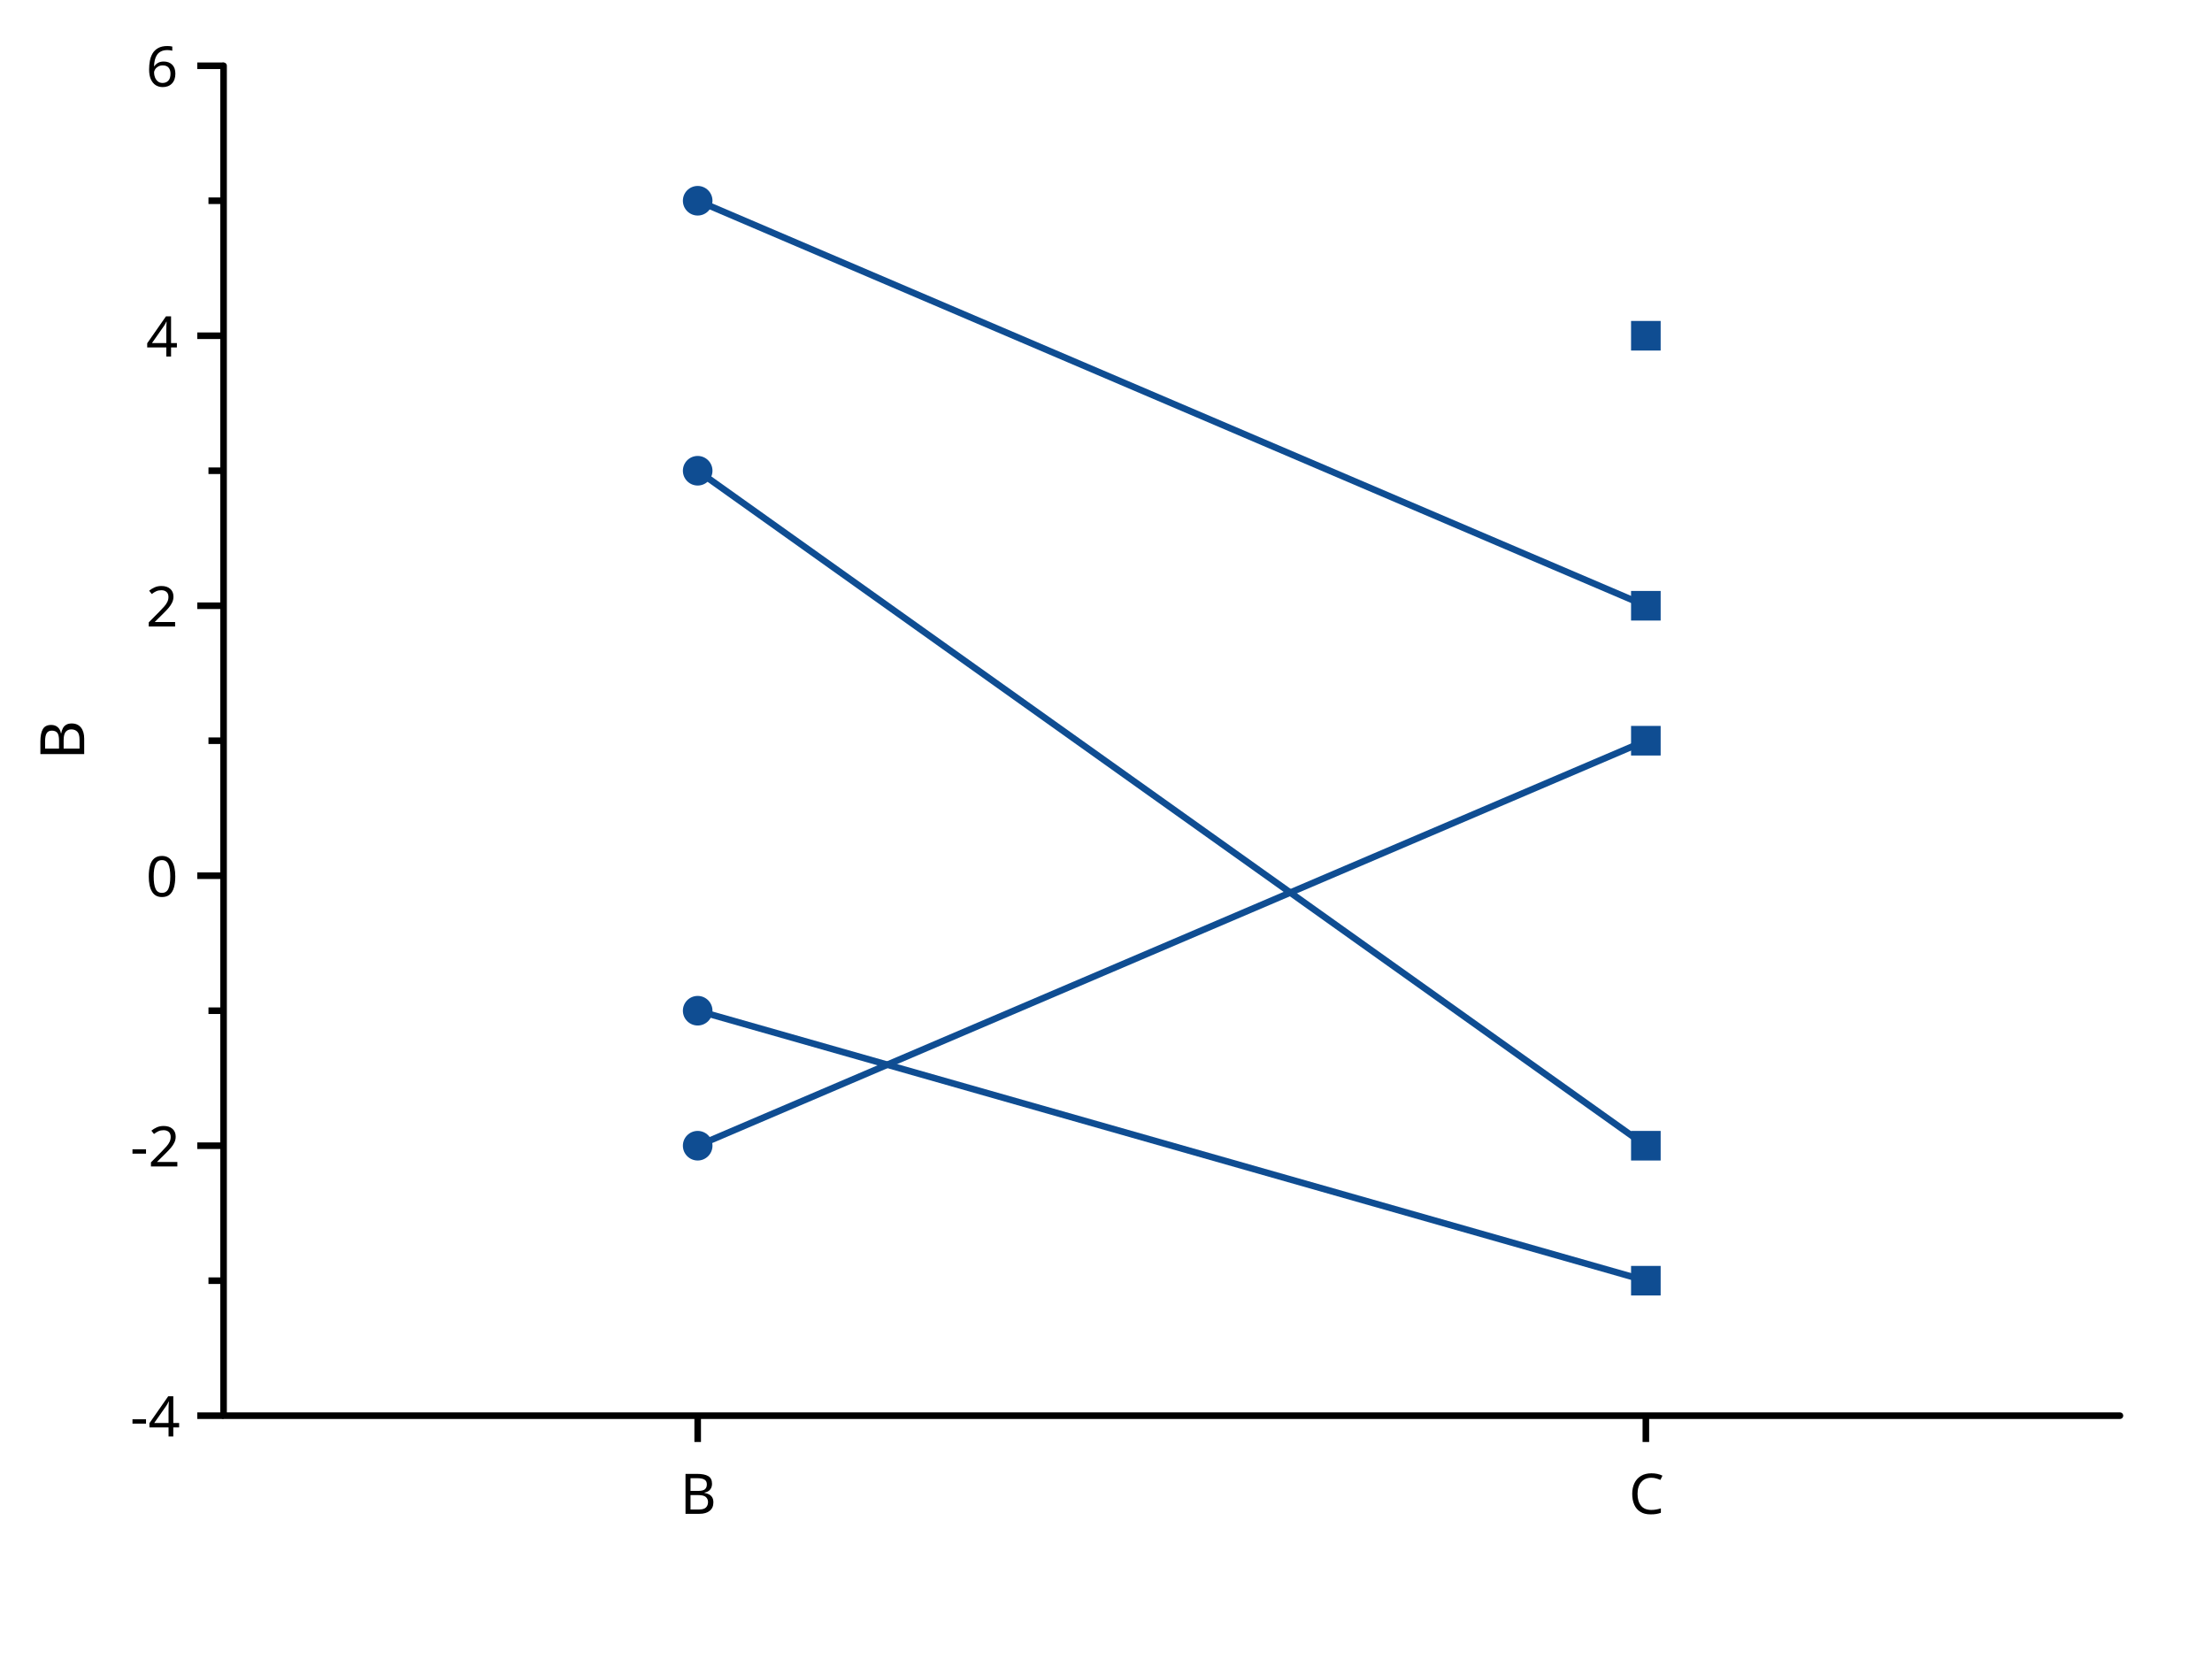
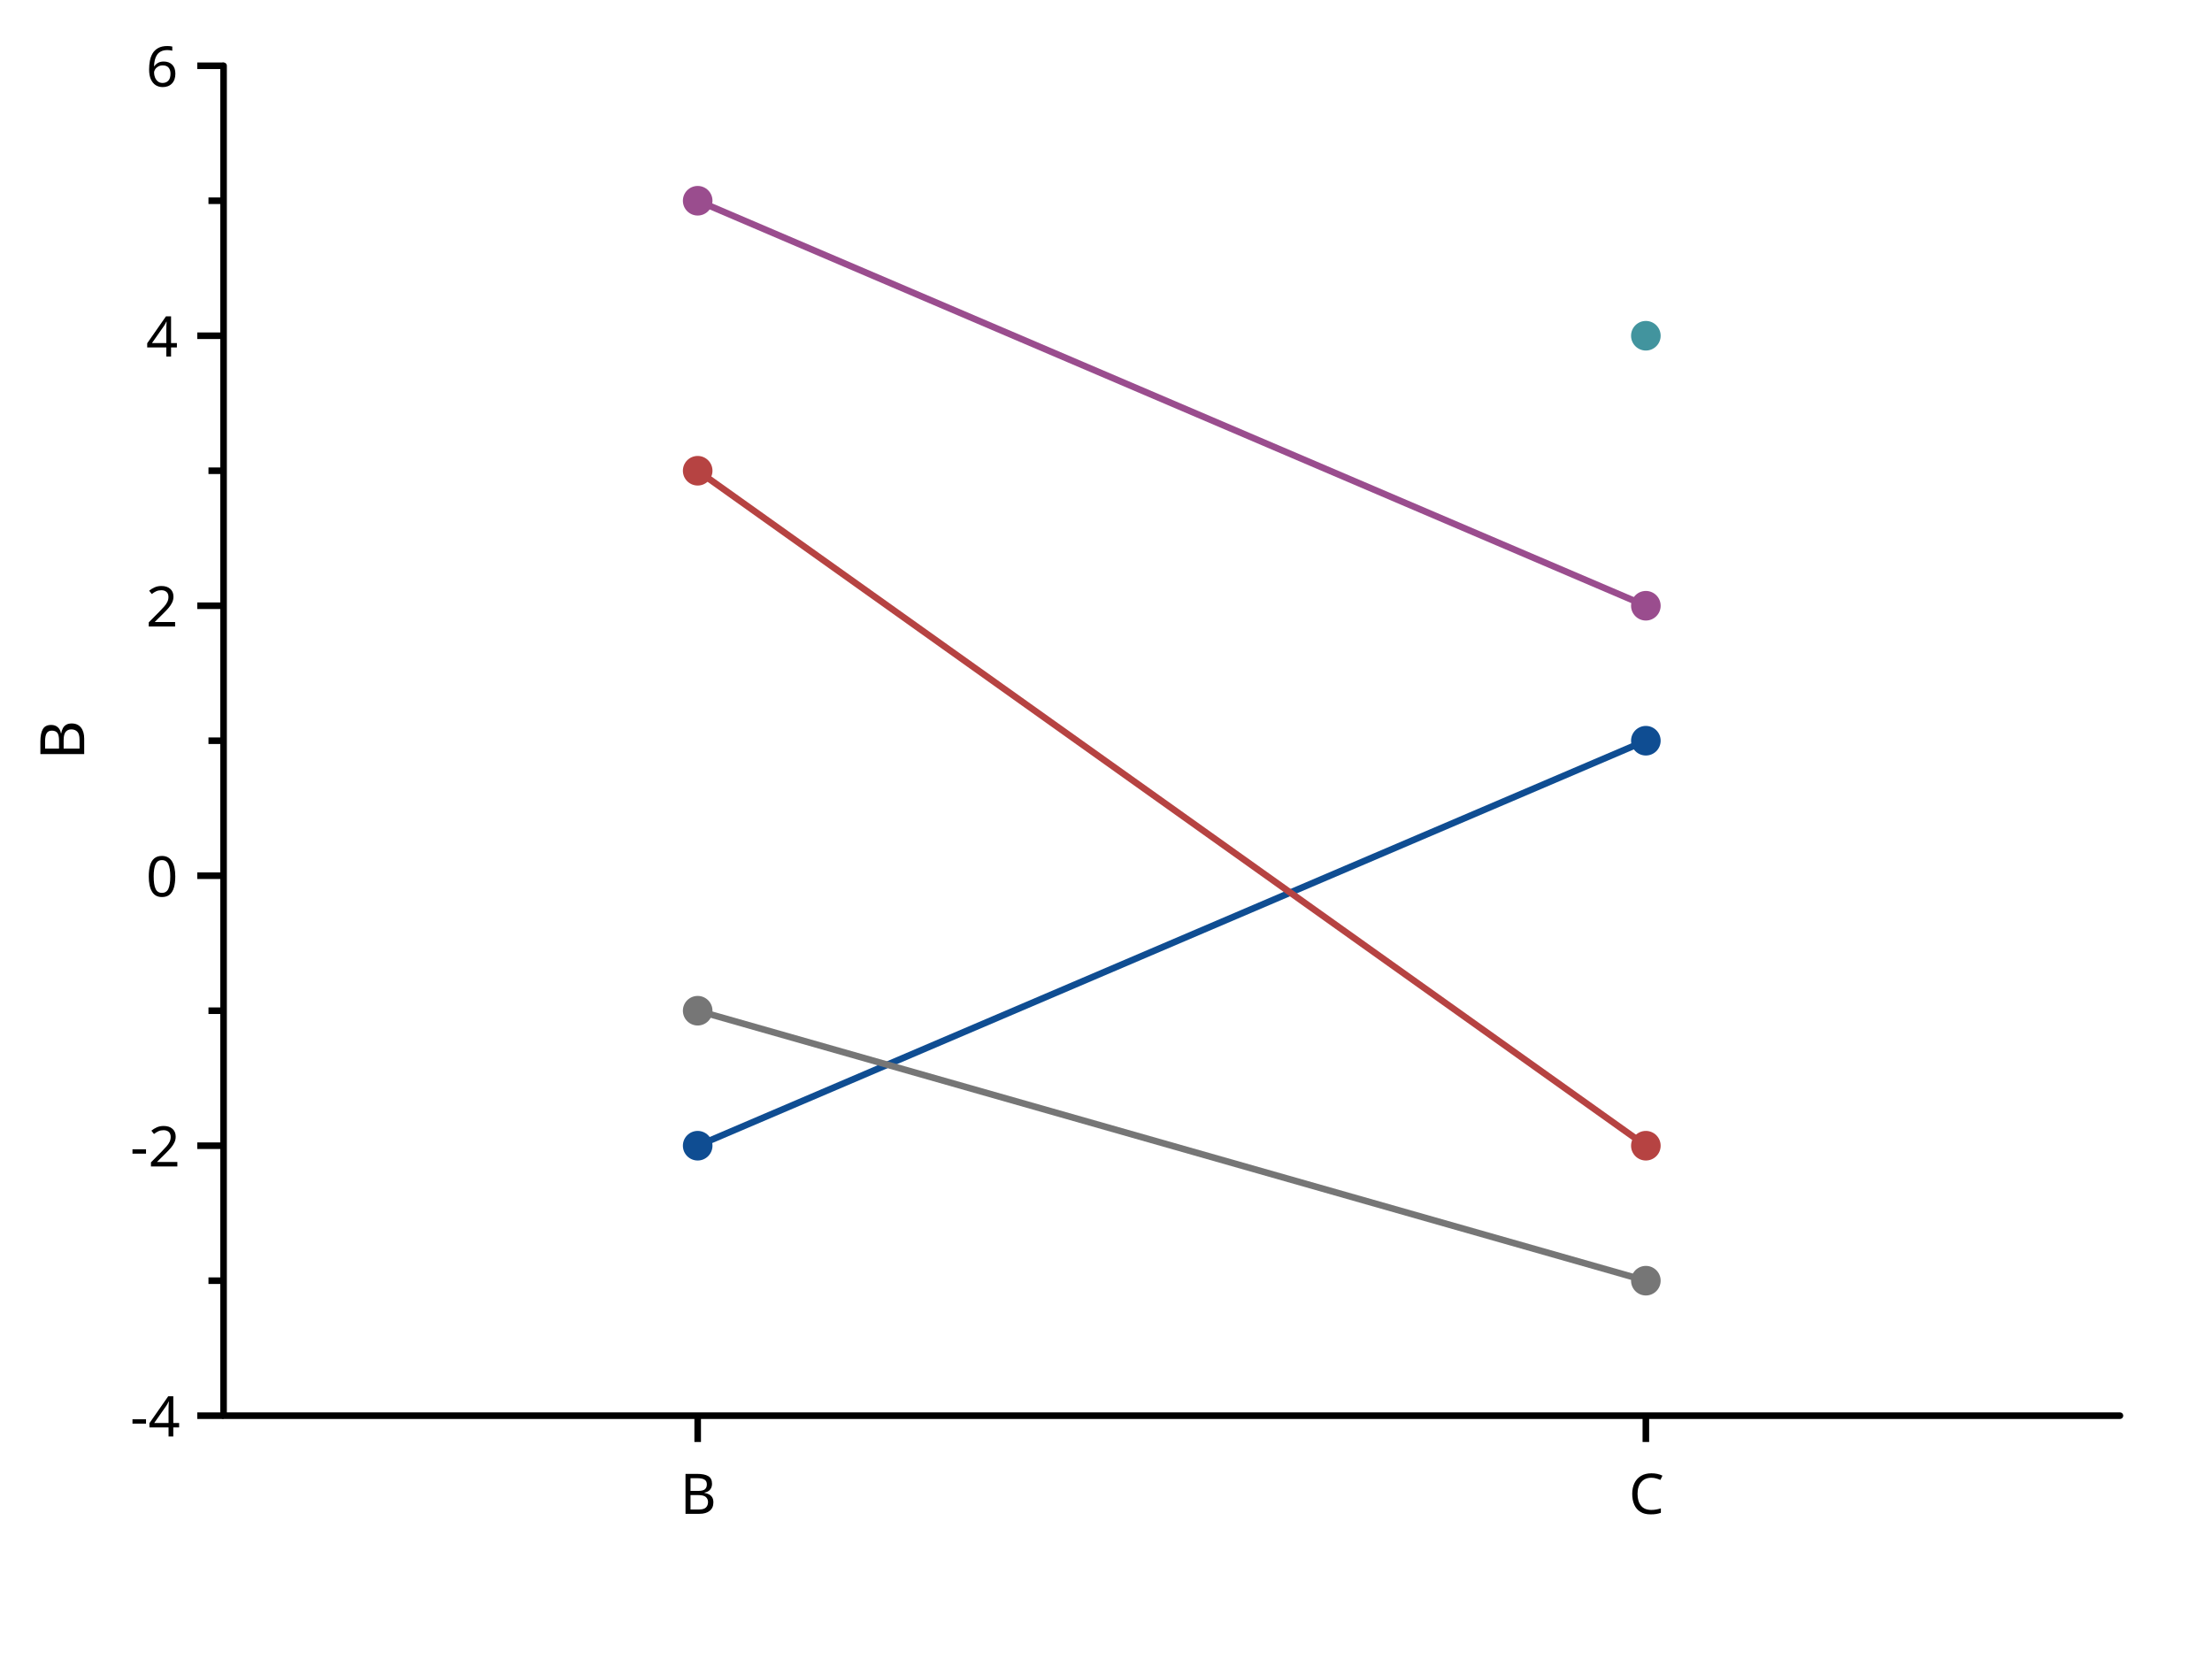
<svg xmlns="http://www.w3.org/2000/svg" width="210mm" height="157.5mm" viewBox="0 0 793.701 595.276" font-family="Arial, 'Microsoft YaHei', 'PingFang SC', 'Noto Sans CJK SC', sans-serif">
  <defs>
    <clipPath id="clip2">
      <rect x="80.225" y="23.596" width="680.442" height="484.377" />
    </clipPath>
  </defs>
  <rect x="0.00" y="0.00" width="793.70" height="595.28" fill="#ffffff" />
  <g clip-path="url(#clip2)">
    <path d="M250.34,411.10L590.56,265.78" fill="none" stroke="#0f4d92" stroke-width="2.36" stroke-linejoin="round" stroke-linecap="round" />
-     <path d="M250.34,168.91L590.56,411.10" fill="none" stroke="#0f4d92" stroke-width="2.36" stroke-linejoin="round" stroke-linecap="round" />
-     <path d="M250.34,72.03L590.56,217.35" fill="none" stroke="#0f4d92" stroke-width="2.36" stroke-linejoin="round" stroke-linecap="round" />
-     <path d="M250.34,362.66L590.56,459.53" fill="none" stroke="#0f4d92" stroke-width="2.36" stroke-linejoin="round" stroke-linecap="round" />
+     <path d="M250.34,168.91L590.56,411.10" fill="none" stroke="#b64342" stroke-width="2.36" stroke-linejoin="round" stroke-linecap="round" />
+     <path d="M250.34,72.03L590.56,217.35" fill="none" stroke="#9a4d8e" stroke-width="2.36" stroke-linejoin="round" stroke-linecap="round" />
+     <path d="M250.34,362.66L590.56,459.53" fill="none" stroke="#767676" stroke-width="2.36" stroke-linejoin="round" stroke-linecap="round" />
  </g>
-   <path d="M245.03,411.10a5.31,5.31 0 1,0 10.62,0a5.31,5.31 0 1,0 -10.62,0M245.03,168.91a5.31,5.31 0 1,0 10.62,0a5.31,5.31 0 1,0 -10.62,0M245.03,72.03a5.31,5.31 0 1,0 10.62,0a5.31,5.31 0 1,0 -10.62,0M245.03,362.66a5.31,5.31 0 1,0 10.62,0a5.31,5.31 0 1,0 -10.62,0" fill="#0f4d92" />
-   <path d="M585.25,260.47L595.87,260.47L595.87,271.09L585.25,271.09zM585.25,405.79L595.87,405.79L595.87,416.41L585.25,416.41zM585.25,115.16L595.87,115.16L595.87,125.78L585.25,125.78zM585.25,212.04L595.87,212.04L595.87,222.66L585.25,222.66zM585.25,454.23L595.87,454.23L595.87,464.84L585.25,464.84z" fill="#0f4d92" />
+   <path d="M245.03,411.10a5.31,5.31 0 1,0 10.62,0a5.31,5.31 0 1,0 -10.62,0" fill="#0f4d92" />
+   <path d="M245.03,168.91a5.31,5.31 0 1,0 10.62,0a5.31,5.31 0 1,0 -10.62,0" fill="#b64342" />
+   <path d="M245.03,72.03a5.31,5.31 0 1,0 10.62,0a5.31,5.31 0 1,0 -10.62,0" fill="#9a4d8e" />
+   <path d="M245.03,362.66a5.31,5.31 0 1,0 10.62,0a5.31,5.31 0 1,0 -10.62,0" fill="#767676" />
+   <path d="M585.25,265.78a5.31,5.31 0 1,0 10.62,0a5.31,5.31 0 1,0 -10.62,0" fill="#0f4d92" />
+   <path d="M585.25,411.10a5.31,5.31 0 1,0 10.62,0a5.31,5.31 0 1,0 -10.62,0" fill="#b64342" />
+   <path d="M585.25,120.47a5.31,5.31 0 1,0 10.62,0a5.31,5.31 0 1,0 -10.62,0" fill="#42949e" />
+   <path d="M585.25,217.35a5.31,5.31 0 1,0 10.62,0a5.31,5.31 0 1,0 -10.62,0" fill="#9a4d8e" />
+   <path d="M585.25,459.53a5.31,5.31 0 1,0 10.62,0a5.31,5.31 0 1,0 -10.62,0" fill="#767676" />
  <path d="M80.22,23.60L80.22,507.97L760.67,507.97" fill="none" stroke="#000000" stroke-width="2.36" stroke-linejoin="round" stroke-linecap="round" />
  <g aria-label="B">
    <text x="244.018" y="543.181" font-family="Ubuntu" font-size="20.056" font-weight="300" xml:space="preserve" fill="#000000">B</text>
  </g>
  <g aria-label="C">
    <text x="584.449" y="543.181" font-family="Ubuntu" font-size="20.056" font-weight="300" xml:space="preserve" fill="#000000">C</text>
  </g>
  <g aria-label="-4">
    <text x="46.74" y="515.423" font-family="Ubuntu" font-size="20.056" font-weight="300" xml:space="preserve" fill="#000000">-4</text>
  </g>
  <g aria-label="-2">
    <text x="46.74" y="418.548" font-family="Ubuntu" font-size="20.056" font-weight="300" xml:space="preserve" fill="#000000">-2</text>
  </g>
  <g aria-label="0">
    <text x="52.396" y="321.672" font-family="Ubuntu" font-size="20.056" font-weight="300" xml:space="preserve" fill="#000000">0</text>
  </g>
  <g aria-label="2">
    <text x="52.396" y="224.797" font-family="Ubuntu" font-size="20.056" font-weight="300" xml:space="preserve" fill="#000000">2</text>
  </g>
  <g aria-label="4">
    <text x="52.396" y="127.922" font-family="Ubuntu" font-size="20.056" font-weight="300" xml:space="preserve" fill="#000000">4</text>
  </g>
  <g aria-label="6">
    <text x="52.396" y="31.046" font-family="Ubuntu" font-size="20.056" font-weight="300" xml:space="preserve" fill="#000000">6</text>
  </g>
  <path d="M250.34,507.97L250.34,517.41M590.56,507.97L590.56,517.41M80.22,507.97L70.79,507.97M80.22,411.10L70.79,411.10M80.22,314.22L70.79,314.22M80.22,217.35L70.79,217.35M80.22,120.47L70.79,120.47M80.22,23.60L70.79,23.60M80.22,459.53L74.80,459.53M80.22,362.66L74.80,362.66M80.22,265.78L74.80,265.78M80.22,168.91L74.80,168.91M80.22,72.03L74.80,72.03" fill="none" stroke="#000000" stroke-width="2.36" />
  <g aria-label="" />
  <g aria-label="B" transform="translate(22.03,265.78) rotate(-90)">
    <text x="-6.935" y="8.178" font-family="Ubuntu" font-size="22.015" font-weight="300" xml:space="preserve" fill="#000000">B</text>
  </g>
</svg>
